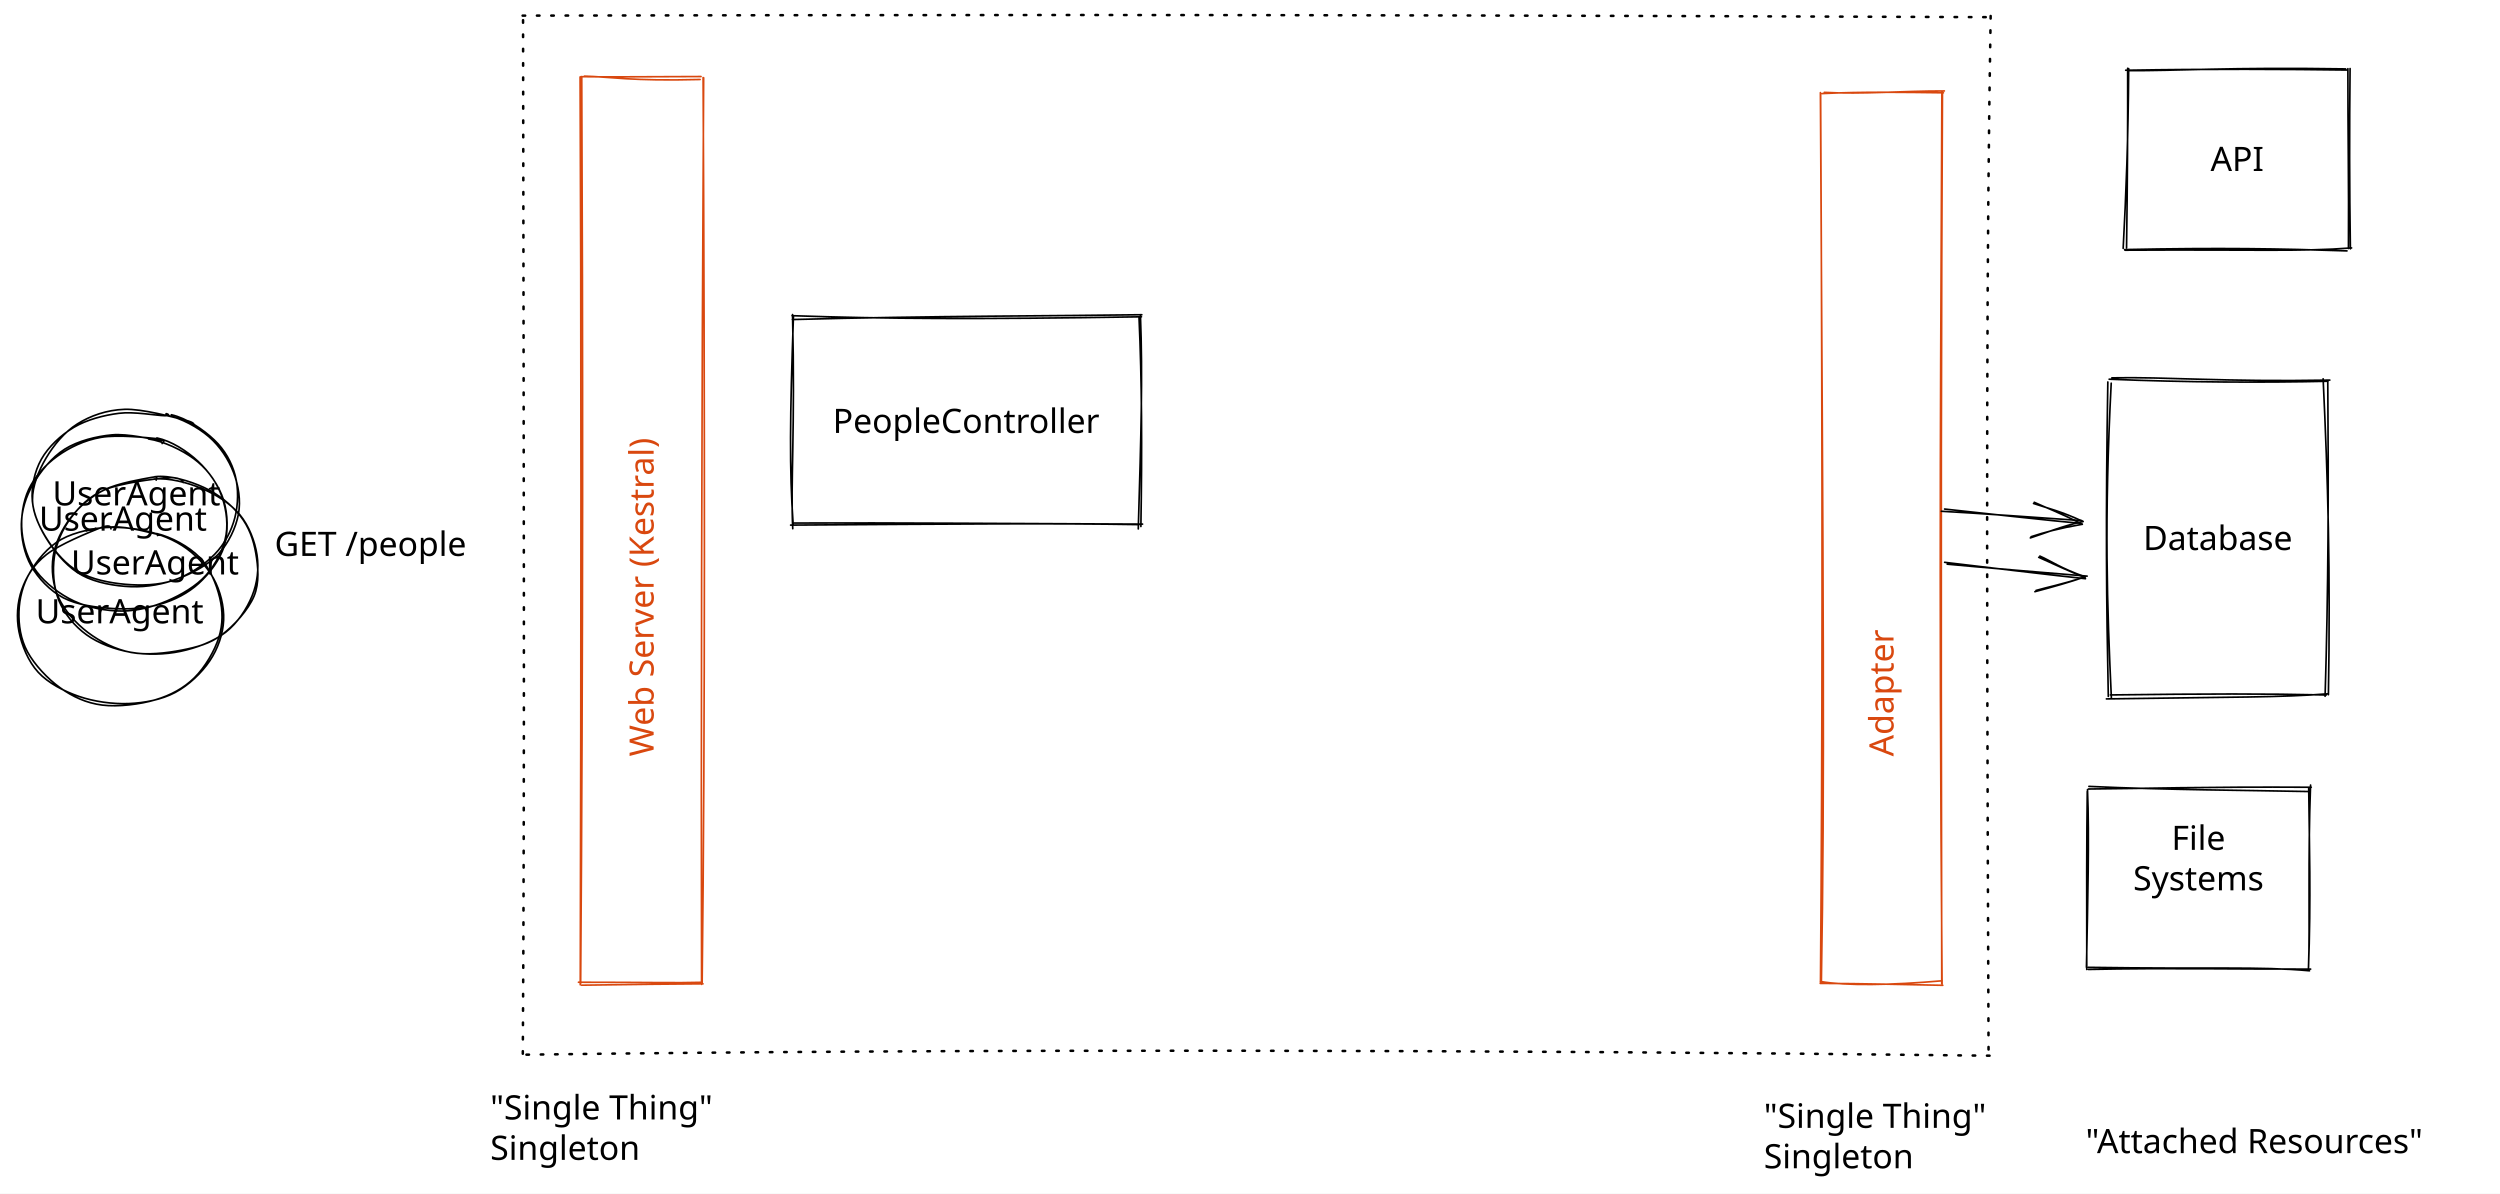
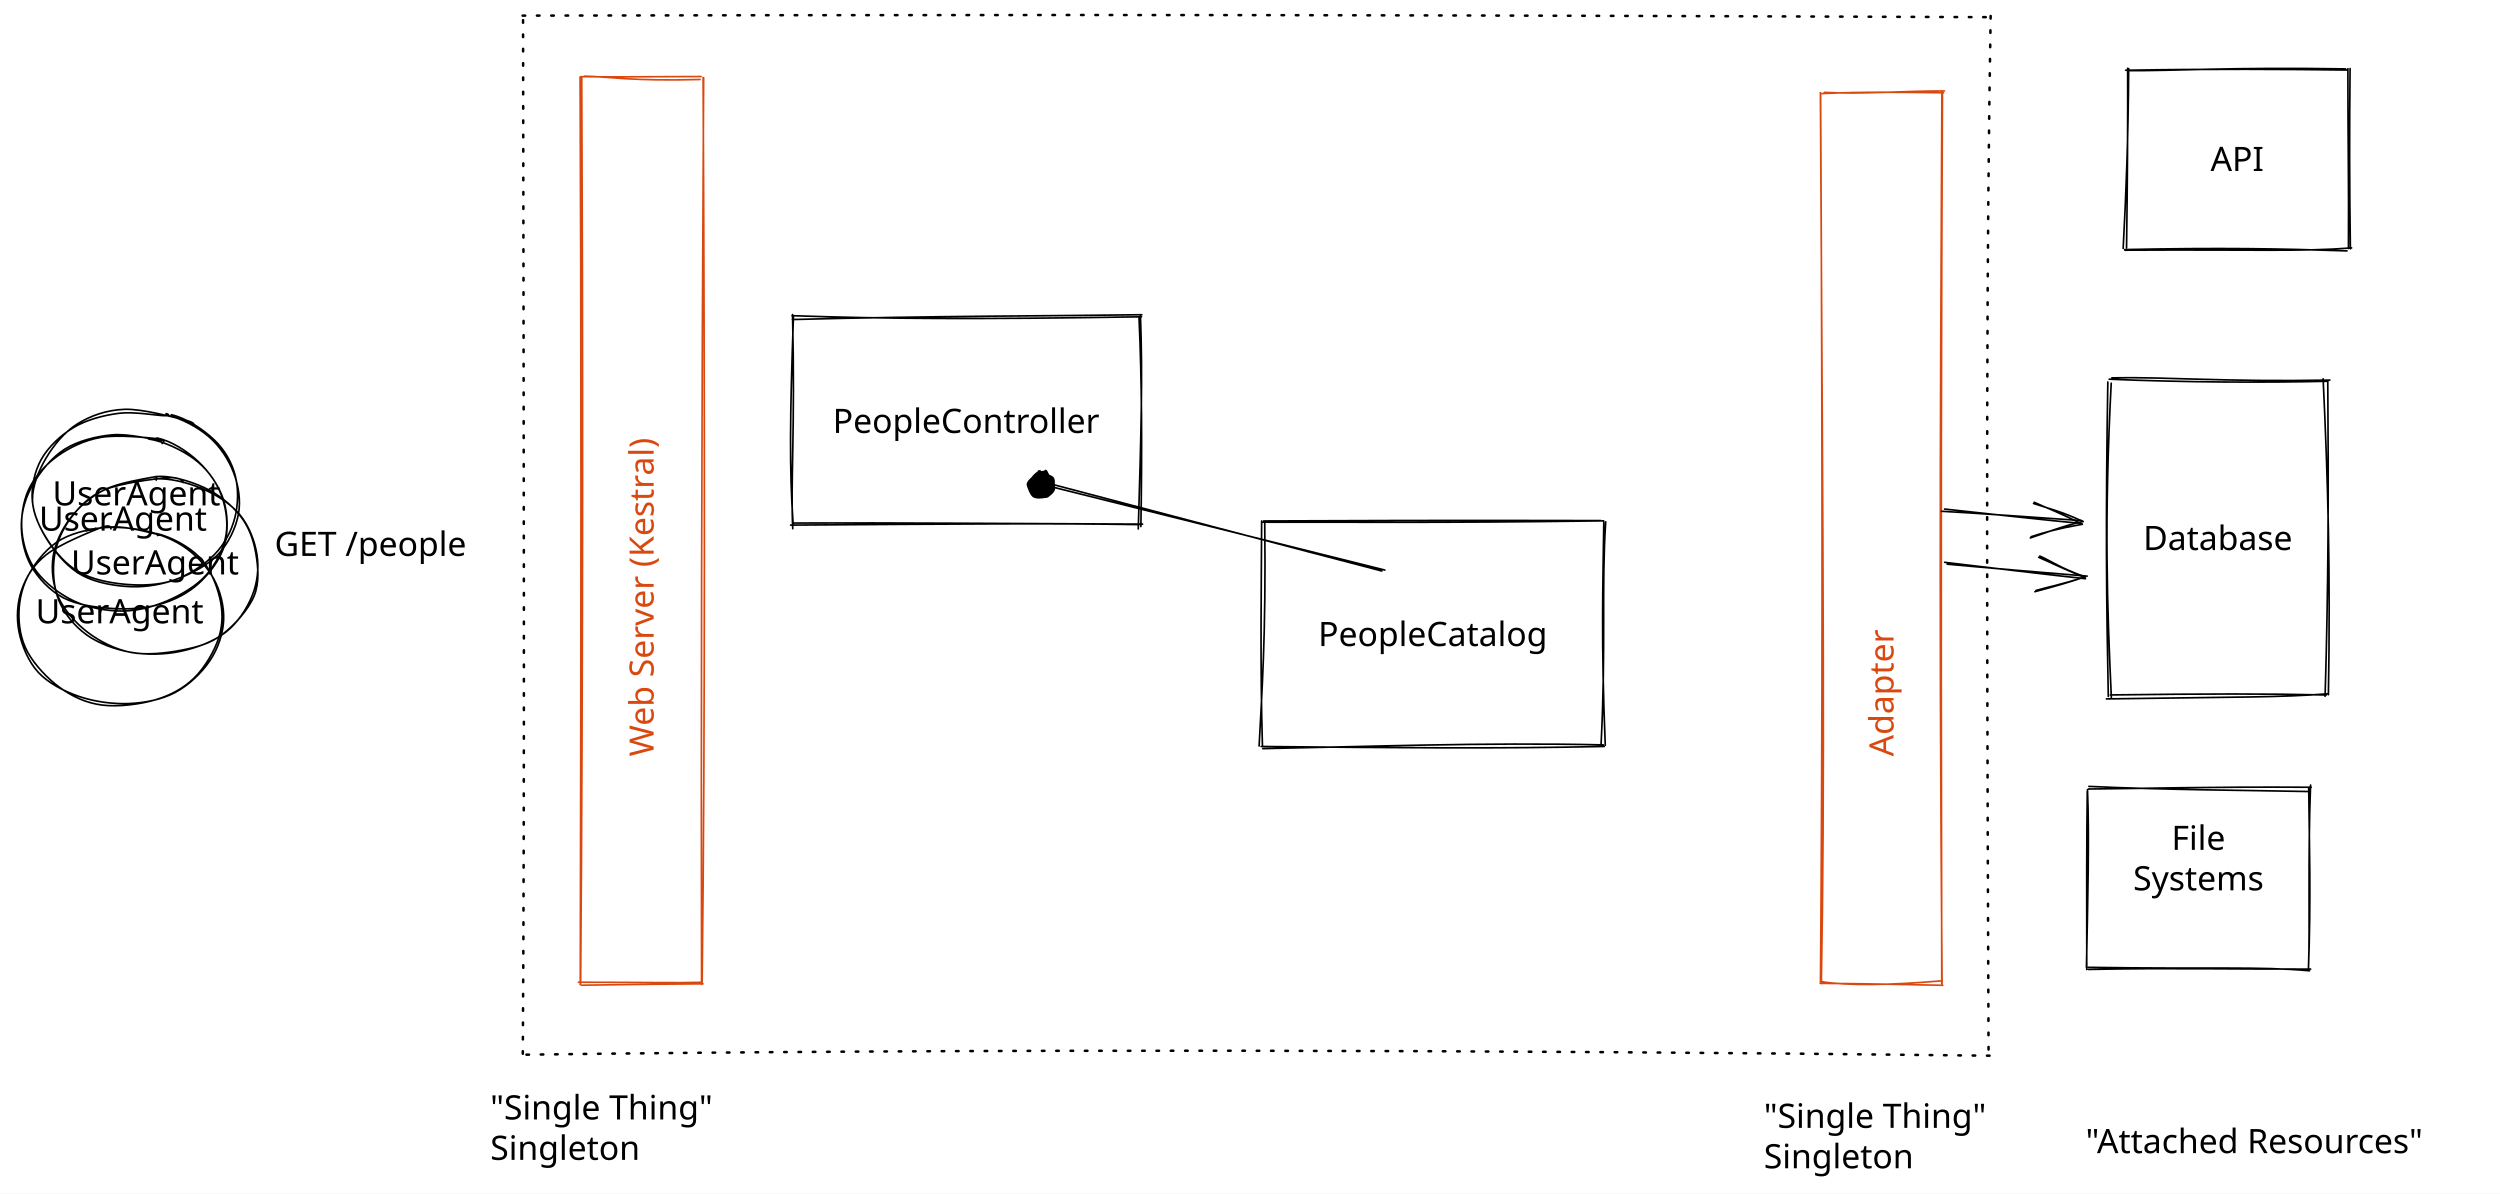
<svg xmlns="http://www.w3.org/2000/svg" version="1.1" viewBox="0 0 1484 708.5" width="1484" height="708.5">
  
-   eyJ2ZXJzaW9uIjoiMSIsImVuY29kaW5nIjoiYnN0cmluZyIsImNvbXByZXNzZWQiOnRydWUsImVuY29kZWQiOiJ4nO1cXGlzolpcdTAwMWH+3r9cIuX9MlPVSZ99uVVTU4nZV7OYxelbKVRUXCKCXHJolq7+73MwaVx1MDAwMVx1MDAwMVx1MDAwM0ZsZm6nqjtcdTAwMTFcdTAwMGWcl3Pe533eXHK/f1pbq3jPQ73y51pFf2ppptF2tMfKZ//4WHdcXMO21Ck0+ezaI6c1XHUwMDE52fO8ofvnly9cdTAwMDPN6eve0NRa+sbYcEea6XqjtmFvtOzBXHUwMDE3w9NcdTAwMDfuv/3/T7WB/q+hPWh7zkYwybreNjzbeZ1LN/WBbnmuuvt/1Oe1te+T/8PSmaYxdPXJ8MmJQDxcZmdcdTAwMGae2tZEUlx1MDAwNFx1MDAwNFx1MDAxM1x1MDAxNFGEpiNcZndbTebpbXW6o1x1MDAwNNaDM/6hyvXOecO7v0Wtcf960NSbXHUwMDA3o7NtXHUwMDE4zNoxTPPSezZf10Fr9UZOSCbXc+y+fmO0vZ46XHUwMDBmZ45Pr3NttVx1MDAwNMFVjj3q9izddSPX2EOtZXjP/jFcdTAwMDCmRzWrO7lHcOTJX4HQXGL/XG7MyMzcVdtUa63m/lx1MDAwM0x+gtmbWqvfVVwiWO3pXHUwMDE4z9Esd6g5akeCcY8/nyq0mD3d6Pa8iYg0mFCfLC5cdTAwMTKSXHUwMDBihGUgmT/L8KA92eS/ZtempznDtzWouP6HkIS+cDuzXHUwMDFhXHUwMDEy1pLQ/p3zXHUwMDA22j+XTTzoyfrBsXvo8r3gaSMq5elPXmV64sfn5NtGRn/OOmFw27e/glx1MDAwN1x1MDAxZVxy29qr/kHGlYJCTjBcdTAwMDZiet40rL46aY1MMzhmt/qByn5cbslcdTAwMWJcdTAwMDNKRM4wiGkqSiSFSFx1MDAwMi4yg2T+XCKXXHUwMDE1JFx1MDAxMGzQXGJMXGLAxcFcdTAwMDTAOExQXGYlXHUwMDA0MlwiXHUwMDAwXHUwMDE0aPkoWabGXHUwMDA1W2tb3qXx8mpcXCNHd7WBYT5HdmeiikrSuqs7m93IMjU1V1fT+veBXCJywaZpdH19rbTUXHUwMDA1ulx1MDAxM1Flz1DsMVx1MDAxZDAw2m0zpFgtJYWm7ulcdTAwMWNkseS2Y3Rcckszr2JCzoXXPFx1MDAxZWJpXGKDXHUwMDEyMiaYpCQzxFD9XHUwMDA0XHUwMDFmfNvX+sfgfGfQ9Fxm1uJ22SGGJIpcdTAwMDBcZnP5y3lIcEiFxKBcdTAwMDCEzeMherFFx9tcdTAwMTdcdTAwMTZ8uSP1PcQsY8huiuSh5Fx0y8dDXHUwMDE4pKFcdTAwMDRTLonkXHUwMDE0ZFx1MDAwNsn8RS4pSJQqzvJQyFx1MDAwNP5cIlx1MDAxZYJQYiEowVx1MDAwNbhrf3dcInrHlC+fiFxiToOYXHUwMDFmXHUwMDEwXHUwMDExTIDMjjFX6+5cdTAwMTlXl2c11zh97upycMXtUekxXHUwMDA2YVx1MDAxNGFhXvhFRFx1MDAwNDlkgEmExfIhNo+JXHUwMDBl9zdFr2a9nJ9cdTAwMWO01o97uGPX7mSRTJQ8YVx0mYin+muUQ4FcdFx1MDAxMSwzTOavcllhguAsXHUwMDE1kVx1MDAwMjNcdTAwMDfZqIgjKSRcdTAwMDLod0j084KlMdE7trxcdTAwMDAmkqlcdTAwMTBDnHPAXHUwMDEwzJ51uNvXXHUwMDBlWZeZzbNcdTAwMWE7XHUwMDFlX++OjVx1MDAwNjorO8SQjKbmXHUwMDE0+/56Jlx1MDAwMoz5XHUwMDE5XHUwMDFmxpZcdTAwMGaxxShjXfTazeYp3jzk3NbGdz1nb/u6hJRcdTAwMTGyjjP6TFx1MDAxMCNcXNBcdTAwMWPqnPzMJVdnXGZiSTT+y5NokEImXHUwMDA0o6BcdTAwMDB9/rtTxjtGd0HKcPSW96pgXHQg4+l+mcBMMihIdr+MXHUwMDFhTyfHXHUwMDFkob18XHUwMDAzXHLzevfqdL9cbk/KjjKGolx1MDAxOFNcbpeKsbYkXHUwMDAydFx1MDAxNsdcdTAwMThP4FxmXHUwMDFhilGm0Vx1MDAwYuFUXHUwMDEwRFaLMaHCJcJzYGwhsy5EqsZcdTAwMDFcIkWecFnr9M2HY+tcdTAwMDJcdTAwMGbw9m3/8GAo3XO9fPpGNjhUSyvUw6lcdTAwMDVmMqJ+lMqI+lx1MDAxMZrus3xU/Vx1MDAxMOBx/Usw8ZgjKFx1MDAwMWIrjlxuXHUwMDEwkUDmUL+PmfhcdTAwMWK9uXapO0pcdTAwMDfX/nGkq0fRzH/msvam3vHm2HrPXHUwMDFlplx1MDAxOfrIM81a9US5XHUwMDE2Qlx1MDAxYU5cclxiOGNIXCKWI/tL9PrQqT7WdjyqW/DJ9u76T93yQS1q2kkoOfdcdTAwMWFcdTAwMGagVGx92H3CSe5cdTAwMTOZxZbAXGJcdTAwMTFM4f9R6lx1MDAxN8egtbdztfZlqNvDsM9cdTAwMTFGlFxcKaLC4izuKZHUWlxuXHUwMDA1iGIkeXY0Xe89XHUwMDFj7T/ivdqwNa5bu0esevPtpexoXG5cdTAwMTeLJvtcdTAwMGWKKzgmMlx1MDAxNUyAk99LwVlcdTAwMTFwejuRM7g2rFbj+Loj9O5Nv9YhR+uN271WruCaqeCKXHUwMDA2dqqofGxqXHUwMDFmXHUwMDE3lFx1MDAwNCr25zC7Oic/dOnVWcxE15hcdTAwMTZYQVx1MDAwZrm1c+hcdTAwMDEzRVx1MDAwZYxDsnx9fk/lWFx1MDAwZZX7XHUwMDE4PdQmpriqXHUwMDA2ObZphlx1MDAwM+ZcZlx1MDAxY/HhTpX5pneWO2KyLk4gKL1lhSszXHUwMDE27Ux6XHUwMDBmckP7Zl2rXzvre1v3/Z2t9jfSOmmUXHUwMDFkcpDimZ5cdTAwMTWSXHUwMDFla388QSvjiIOCxyAnXHUwMDEx5Fxml4dCzsZbRzt3dyPb3jq5PoWtrdO9u9H7lcLXi19cdTAwMGWr55pXfajZXFxb38bPo+2te5pcXIDUXHUwMDFjx37Met/bZ/uBavV7svt8i3dcdTAwMWHjy5dbsp/tvu9TnlCBMVx1MDAwZkxeQZSXXHUwMDFhXHJRQlx1MDAxMWZcYmRHX/JcdTAwMTaVXHUwMDFlfWSW8VxiXG5cdTAwMWZZNlx1MDAwMiWLXHUwMDAzME55XHUwMDEwXCJcdTAwMTWbXHUwMDEwzlx1MDAwYijVz1x1MDAwYomA4tk8btbHOG9b8zSf3VbKde+QxCzXTWVcXJzjIExth4FcdTAwMWNj5cEzllx1MDAxZGadKnKPd9F5vTt6uKxiZO2flv/9XHUwMDAwiFm0XHUwMDFmRrFLKsRcbkkoh4jvXHJjXGZLSIQsovP5N1x1MDAxOS1ERlx1MDAxMKVcdTAwMTdeOKVcdTAwMTRcIpSj8KJftSTVXHUwMDFkPpT189NcdTAwMDfniJ091UqYnZubXGKHmIpcYm4oLK5cdTAwMTAjsnXHSEmkXFx5slx1MDAwZVx1MDAwM8hoXHUwMDBlXHUwMDA1zMNM8Tz4ZltcdTAwMWJ6aUHYalPfP0VZnH9w6os3XHUwMDAyY04lz9Fl1mm2LmRzXHUwMDE311x1MDAxZs+EuamRkXm7g5dcZqq27flcdTAwMDIskX7oTFx1MDAwZkw4L71sXHUwMDA3T/BcdTAwMDRcdTAwMTgxyGZxhKBQio3oqnEkXHUwMDExyJPV+IDapffZXHUwMDAzKjHgOEcy7YHgXHUwMDA2ONntXHUwMDFkXHUwMDFhV/ZxXHUwMDBm3GN34JbPlsdii2hkXHUwMDBmWZGllsTWq1hkT5SPXHUwMDBmI/3XK/F6+vXayclOozfoW/JcdTAwMTaf8+vnY76X7J0sp1x1MDAwNzh5wjw+XHUwMDBmXHUwMDE3kInCK//p/YmUXHUwMDEzv0dcdTAwMTFnf2Vr/lwil1x1MDAxNiVCzkTgXGLgXHUwMDAyI3CcVO+PReBEheBQglWb57w6l8fNiVx1MDAwN+CbtYOVxt7vmPGY66PEW5x/0muTglxiXHUwMDA1K5yjqab/SG77l8f3duel0/ZcXKv21KvWyo8sXHUwMDE4baNRSPvl/INcdTAwMDVVXHUwMDBiXHUwMDBmcVx1MDAwMcWcxYii2zjdtLrNrVvevdhs9npcdTAwMTdcdTAwMWXYf8lJXHUwMDE0aFx1MDAwNcExTu38RUAqJ16SXHUwMDFjTJH80KXX55nWXHUwMDE1XHUwMDA2WIE8IUhcXKFJvC1cdTAwMTGqqJtcdTAwMTBCV5ypXHUwMDE1VIRSakVcdTAwMTPFrmHqa1+ty2fX/1KVRM4g0auWxlx1MDAxOe+Y3lnOmEj6U86FgFx1MDAxNnqHIdZcdTAwMDXAXHUwMDE5pVx1MDAxMtLsPfYn+/fiRpi7xsXx+fh8XGZv+/ffePmBXHUwMDA2o1knLopcdTAwMDRcdTAwMWHC2WpcIowjwvCK21x1MDAwMFx1MDAwNFx1MDAxNEiAlVx1MDAwMe1rZdPzlFx1MDAxZejttVx1MDAwYv31XHUwMDBij9yvlTI0jKVItlx1MDAxOJelXHUwMDE2RFx1MDAxOGJcdTAwMWNzlKNtbIfW7qte/fKlIfpcdTAwMGZ3XHUwMDE3Rvus/nBVdoRRXHUwMDFlLYdwViTAwpnTOVTGiURcdTAwMDJcdTAwMTbyUtY8gElcZnBRmd0kgF1cdTAwMWH+lqxd9dTvr1x1MDAxNUVqk8+eUsw8tFZcdTAwMTjK0sWbXHUwMDBitdeaTlx1MDAxMp2l+o2QcIxcdKU54qD5xauSglxyXHUwMDEyPNPyjFxu9Fx1MDAxYZOKjzGkMSk5ootcdTAwMDRBXHUwMDEzUVx1MDAxNkRcdTAwMWFXXHUwMDA0upDP6Hqa421cdTAwMTlWW+miOlx1MDAxOcRXP7837yBDaXqCzdbIl3JcdTAwMWRsKDODiWSIY8QwXHJ9J4G/XHUwMDE42tCX+u3ANFx1MDAwM1jRrfb7Qsyv74eEUDJQxlx1MDAxOVLbXHJcdTAwMTGFjCBO40LwmFx1MDAxNKbmelV7MDD8KkXNNixvdlx1MDAxNSfLtelcdTAwMDOyp2sxyKunXGKfm0Xu0L9jNJ5ccv5aXHUwMDBiVHvyYfr3X59cdTAwMTNHXHUwMDA32uj/0GD4p/Dv3DZcdTAwMDWmVpQgXHUwMDAxQFx1MDAxMMSyV5Tm163La1KCJ3x9Qym9n+HDJiWwXlOTXHUwMDEyz+tcdTAwMTPGqeLvXHUwMDA1yPsjJiVvX0BhJkWhWe1cdTAwMDGBglBcIlx1MDAwNMcg6CWYglx1MDAxOVx1MDAxN2xRlFlDXHUwMDEyXHUwMDEzjqQyblx1MDAxMvjvY8dcckpcXIj/KYOCw8N5MDyTQUmLXHUwMDA3aHrfh9+ig9W/7D5KZ3xae6iZJzvaXHUwMDE1t9jRlvFcZtqd0lx1MDAxYlx1MDAxNFx1MDAxY+p9mURcdTAwMDRcdTAwMWOWIFwiYJRcdTAwMDNcdTAwMDWnlUdcdTAwMDRcImTzfkdcdTAwMDTvRFx1MDAwNJ/e0FrRhsNLT63l1Jap7TLab1x1MDAwYlx1MDAxMkxSXHUwMDE5XHUwMDFi+uNWXFxj/uhMfvy7Tlx1MDAwMOxDRfc36/uPTz/+XHUwMDBi7yCcuCJ9
+   eyJ2ZXJzaW9uIjoiMSIsImVuY29kaW5nIjoiYnN0cmluZyIsImNvbXByZXNzZWQiOnRydWUsImVuY29kZWQiOiJ4nO1cXGlv4kpcdTAwMTb93r9cIuJ9mZE63bUvT1x1MDAxYY3IvpBcdTAwMDSSkG36KTJgwMHYtG3I0nr/fcokjXeCXHSmPfNepIRgl123yvfcU3cp//i0sVHxnkd65feNiv7U1kyj42iPlc/+8YnuuIZtqVNo+t21x0572rLveSP3969fh5oz0L2RqbX1L1x1MDAxM8NcdTAwMWRrpuuNO4b9pW1cdTAwMGa/XHUwMDFhnj50/+3/PdWG+r9G9rDjOV+CTjb1juHZzmtfuqlcdTAwMGZ1y3PV3f+jvm9s/Jj+XHJLZ5rGyNWnzacnXHUwMDAy8TCMXHUwMDFmPLWtqaRcYlxiJiiiXGLNWlx1MDAxOO6O6szTO+p0V1x0rFx1MDAwN2f8Q5Wr3cadd3+D2pPB1bClt1x1MDAwZcdnOzDotWuY5oX3bL7Og9buj52QTK7n2Fx1MDAwM/3a6Hh9dVx1MDAxZcaOz65zbTVcdTAwMDXBVY497vUt3XUj19gjrW14z/4xXHUwMDAwZkc1qze9R3DkyZ+BUFx1MDAwYv9cbsxIrO9t21Rzrfr+XHJMf4LeW1p70FNcIlidWVx1MDAxYs/RLHekOeqJXHUwMDA07Vx1MDAxZX+OKjSZfd3o9b2piDToUJ9OLlx1MDAxMpJcdTAwMGKEZSCZ38vosDN9yH/E56avOaO3Oai4/peQhL5wu3Fcclx0a0no+TX4XHUwMDFkOmjIXHUwMDE2XHUwMDFl9mXzsOZcdTAwMWW5fD9cdTAwMThtRKU8/cmrzE78+Tn9tpHWn1x1MDAxN+0wuO3bf8GAx6OO9qp/kHGloJBcdTAwMTOMgZidN1xya6BOWmPTXGaO2e1BoLKfQvImgFx1MDAxMpEzXGZimolcdTAwMTJJIZKAi4VBMn+Sy1xuXHUwMDEyXGK+0FxiTFxiwMXBXHUwMDA0wCRMUFx1MDAwMiVcdTAwMDQyXCJcdTAwMDBcdTAwMTRo9ShZpcZcdTAwMDWP1ra8XHUwMDBi4+XVuEaO7mlDw3yOPJ2pKipJm67uVHuRaWpprq669e9cdTAwMDNF5IKqafR8fa201Vx1MDAwNbpcdTAwMTNRZc9Q7DFrMDQ6XHUwMDFkM6RYbSWFpu7pXHUwMDFjLmLJbcfoXHUwMDE5lmZeJoScXHUwMDBir3k8xLJcdTAwMTBcdTAwMDYlZEwwScnCXHUwMDEwQ81cdTAwMTN8+P1AXHUwMDFi1EBjd9jyXGbW5nbZIYYkilx1MDAwMFxmc/nLeUhwSIXEoFx1MDAwMITN4yF6vkUnO+dcdTAwMTZ8uSXNfcQsY8Sui+Sh9Fx1MDAwZcvHQ1x1MDAxOGShXHUwMDA0Uy6J5Fx1MDAxNCxcZpL5k1xcUpAoVYzzUMhcdTAwMDT+XCJcdTAwMWWCUGIhKMFcdTAwMDUs1/7qRPSOKV89XHUwMDExXHUwMDExnFx1MDAwNTHfIVwimFx1MDAwMLk4xlxcrbdvXFxenNVd4/S5p8vhJbfHpcdcdTAwMTiEUYSFeeFcdTAwMTdcdTAwMTFcdTAwMTHkkFx1MDAwMSZcdTAwMTFcdTAwMTarh9g8Jjo6qIp+3XppnFx1MDAxY7Y3a33cteu3skgmSu+whEzEM9drlEOBXHRcdTAwMTFsYZjMn+Wywlx1MDAwNME4XHUwMDE1kVx1MDAwMiNcdTAwMDeLUVx1MDAxMUdSSFx1MDAwNNDfLtHPXHUwMDBiVsZE79jyXHUwMDAymEhmQlxmcc5cdTAwMDFDcPGow+2BdsR6zGyd1VltcrU3Me7QWdkhhmQ0NKfY99czXHUwMDExYMyP+DC2eogtR1x1MDAxOZui32m1TnH1iHNbm9z2nf2dq1x1MDAxMlJGyDrG9JkgRrigOdQ5fcwlV2dcZlx1MDAxMkE0/suDaJBCJlx1MDAwNKOgXHUwMDAwff6rU8Y7RndJynD0tveqYCkg49nrMoGZZFCQxddl1Hg6qXWF9vJcdTAwMWTcmVd7l6dcdTAwMDfb8KTsKGMoijGlcJlcdTAwMTjrSFwiQHd5jPFcdTAwMTTOoCFcdTAwMWZl5r1cdTAwMTBOXHUwMDA1QWS9XHUwMDE4XHUwMDEzyl1cIjxcdTAwMDfGljLrQmRqXHUwMDFjIFLkcZe17sB8qFnneIh3blx1MDAwNkeHI+k29PLpXHUwMDFi+cKhmlqhXHUwMDA2pyaYyYj6USoj6kdo9prlo+qHXHUwMDAwT+pfionHXHUwMDFjQVx0XHUwMDEwW7NXgIhcdTAwMDQyh/p9zMRf662NXHUwMDBi3VE6uPGPY11cckUz/5nL2pt615tj6z17lGXoI2OKW/VUuZZCXHUwMDFhznRcYjhjSFwiliP6S/TmyNl+rO96VLfgk+3dXHUwMDBlnnrlg1rUtJNQcO7VXHUwMDFmQJnY+vDyXHSnLZ9IXHUwMDFjW1x1MDAwMiNEMIX/R6FfnIDW/u7lxteRbo/Ca44wouRaXHUwMDExXHUwMDE1XHUwMDE2Z/mVXHUwMDEyycylUIAoRpIvjqar/Yfjg0e8X1x1MDAxZrUnTWvvmG1ff38pO5rCyaLpc1x1MDAwN8UlXHUwMDFjU5lcbqbAya+l4KxcYji9ncjpXFxcdTAwMWJW+6521Vx1MDAxNXrvelDvkuPNu5v9di7nminnilx1MDAwNnaqqHhsZlx1MDAxZFx1MDAxN5RcdTAwMDQq9udwcXVOXHUwMDFmdOnVWcS8a0xcdTAwMGLMoIeWtXPoXHUwMDAxM0VcdTAwMGWMQ7J6fX5P5VhcdTAwMGWV+1x1MDAxOD3Up6Z4WzVybNNcZjvMXHUwMDBicMSHK1Xmm944dyRkXZ5AUHbJXG5XZixamfRcdTAwMWXkRvb1pta8cjb3t+5cdTAwMDe7W53vpH1yV3bIQYpjNSsk29f+eIBWJlx1MDAxMVx1MDAwN1x1MDAwNU9ATlwiyFx1MDAxOS5cdTAwMGaFnE22jndvb8e2vXVydVxu21un+7fj9zOFr1x1MDAxN79cdTAwMWNtNzRv+6Fuc21zXHUwMDA3P493tu5pelx1MDAwMlJzXHUwMDFj+3HR+94821x1MDAwZlRr3pO951x1MDAxYrx7N7l4uSFcdTAwMDeL3fd9ylx1MDAxM8ox5oHJK4jyMr0hSijCXGaBxdGX/ohKjz5cdTAwMTJnPILCR1aNQMmSXHUwMDAwTFJcdTAwMWWESPkmhPNcdTAwMDJS9fNcXFwioHg2zzLrY5y3o3maz25r5bp3SFwiznUzXHUwMDE5l+c4XGIzy2Egx1it4Fx1MDAxOVtcdTAwMWNm3W3k1vZQo9lcdTAwMWI/XFxsY2RcdTAwMWScln9/XHUwMDAwxCxaXHUwMDBmo9glXHUwMDEzYoVcdTAwMDSUQ8T3hjGGJSRCXHUwMDE2Ufn8N1x1MDAxOS1FRlx1MDAxMGUnXjilXHUwMDE0XCKUI/GiX7Yl1Vx1MDAxZD6Szcbpg3PMzp7qJYzOzVxyhENMRVx1MDAwNDdcdTAwMTRcdTAwMTaXiFx1MDAxMYtVx0hJpFxce7BcdTAwMGVcdTAwMDPIaFx1MDAwZVx1MDAwNczDTMk4eLWjjbwsJ2y9oe+foizPPzhz443AmFPJc1SZdVvtc9naw83HM2FWNTI2b3bxikHVsT1fgFx1MDAxNdJcdTAwMGaN1cCE49KrXuBcdJ5cdTAwMDIjXHUwMDA2WVx1MDAxY0dcYlxupdiIrlx1MDAxYkdcdTAwMTKBPFGNXHUwMDBmqF12nT2gXHUwMDEyXHUwMDAzjnNcdTAwMDTTXHUwMDFlXGK+XHUwMDAzJ3v9I+PSrvXBPXaHbvlsecK3iHr2kFx1MDAxNZlqSS29Snj2RK3xYaT+ei2rnkGzfnKye9dcdTAwMWZcdTAwMGUseYNcdTAwMWL86rnG99NXJ6upXHUwMDAxTu8wz5qHXHUwMDBiyEThmf/s+kTKiV+jiFx1MDAxN9+yNX+SS4tcdTAwMTIhY1x1MDAxZThcdTAwMDK4QFx1MDAwZlx1MDAxY6fl+1x1MDAxM1x1MDAxZThRLjiUYN3mOa/O5VnmJFx1MDAxZPBq/XCtvvc7Zjyx9FHiLc8/2blJQYSCXHUwMDE1zlFUM3gkN4OL2r3dfel2PNeqP/W36+VHXHUwMDE2jJbRKKT9cv7BgqqJh7iAZM5yRNG7O61avdbWXHLvnVdb/f65XHUwMDA3XHUwMDBlXnJcdTAwMTJcdTAwMDVag3OMMyt/XHUwMDExkGpcdTAwMTEvSVx1MDAwZaZIXHUwMDFmdOn1OVa6wlx1MDAwMCuQJ1x1MDAwNEkqNEmWJULldVx1MDAxM0LomiO1gopQSK1ootgzTH3jm3Xx7PovVUnlXGZcdTAwMTK9amWc8Y7pjXPGVNKfci5cdTAwMDW00Fx1MDAxZYZEXHUwMDE1XHUwMDAwZ5RKSFx1MDAxN6+xPzm4XHUwMDE318LcM85rjUljXHUwMDAyb1x1MDAwNvffefmBXHUwMDA2o1EnLopcdTAwMDRcdTAwMWHCi+VEXHUwMDE4R4ThNZdcdTAwMDFcYiiQXHUwMDAwa1x1MDAwM9q3StXzlFx1MDAxZeidjXP99YVH7rdKXHUwMDE5XG7GMiRbjssyXHUwMDEzXCJcZjGOOcpRNrZL6/fbXvPi5U5cZlx1MDAxZW7Pjc5Z8+Gy7FxiozyaXHUwMDBl4axIgIUjp3OojFx1MDAxM4lcdTAwMDQsZFPWPIBJXGZwUZHdNIBdXHUwMDE4/iPZuOyrz29cdTAwMTVFatPvnlLMPLRWXHUwMDE4yrLFm1x1MDAwYrXXnE5cdTAwMWGdZa5cdTAwMWIh4Vx1MDAxOFx1MDAxM0pz+EHzk1clXHUwMDA1XHUwMDFiJDhW8oxcblxcNaYlXHUwMDFmXHUwMDEzSGNSckSXcYKmoiyJNK5cYnSpNaPraY63ZVhcdTAwMWSli+pk4F/9fG/e4Vx1MDAwMqnpKTbbY1/KTfBFmVx1MDAxOUwkQ1x1MDAxYyOGaeidXHUwMDA0/mRoI1/qt1x1MDAwM7NcYmBFtzrvXHUwMDBiMT+/XHUwMDFmXHUwMDEyQslAXHUwMDE5Z0g9bogoZFx1MDAwNHGaXHUwMDE0giekMDXX27aHQ8PPUtRtw/LiszidrqpcdTAwMGbIvq4lIK9GXHUwMDExPlx1MDAxN0fuyL9j1J9ccv7bXGJUe/pl9v9cdTAwMWafU1tcdTAwMDfa6P/QoPmn8Gdum1x1MDAwMjMzSpBcdTAwMDAgXGJii2eU5uety2tSglx1MDAxMb7uUMquZ/iwSVx0rNfMpCTj+oRxqvh7XHTy/ohJyVtcdTAwMTdQmElRaFbPgEBBKFx1MDAxMYJjXHUwMDEw1Fx1MDAxMszAjFx1MDAwYrYoyqwhiVx0R1JcdTAwMTk3XHT8/dhJg5JcdTAwMTTif8qg4HBzXHUwMDFlNF/IoGT5XHUwMDAzNLvuwy/Rwep38TVKd3Jaf6ibJ7vaJbfY8ZbxXGY63dJcdTAwMWJcdTAwMTRcdTAwMWOqfZl6XHUwMDA0XHUwMDFjlsAjYJRcdTAwMDNcdTAwMDWntXtcdTAwMDRcImTz/vZcYpbzXGKWTI5AXHUwMDA0pJRcZuQoXG7p975cdTAwMGZfyLhVb27i2m213ei/PJVwy3FcZnFcdTAwMDDFNlx1MDAxOVx1MDAxN1hcdTAwMTSCQFxuh8OQWzJ7kVx1MDAwNJeKQiAvTXrkrHo+eThcdTAwMTXPamCd+i23qXdi8zzpXHUwMDExXHUwMDAyKGY8T1x1MDAwNG0pXG7J3khClC5cdTAwMDNcdPJUsqeOufT6THG8kl3QXCI5hKYkSJJhW1x1MDAwNDH0KzfXum/+VenWxyFvO6I0TzPtXiprXHUwMDE0lVJ/x/ZmbN16XHUwMDEzdC7SsiNK2dsksZCQIZEjQaJ35H31aVDz3P5cdTAwMDO/XHUwMDFhXHUwMDFkXHUwMDBmJ72d8teshN9cdTAwMGL06v5cdTAwMTW57TeFO0KbYWfvR1x1MDAwMcwvI1x1MDAwZZnaNXiAXG5oMlxcQr+8XHUwMDA3XHUwMDE4d2kyzqzaWerYoSlfqau0XHUwMDE5enDT71x1MDAxNFx1MDAwNZd8XG5/+iQ6vUlFXHUwMDFijS48NcEzb1Q9Q6PzZo6CcVQmhv64ldSj37rTXHUwMDFmXHUwMDFm11NU+/DR/fH8+PPTn/9cdTAwMDVaRFx1MDAwZrkifQ==
  <defs>
    <style>
      @font-face {
        font-family: "Virgil";
        src: url("https://unpkg.com/@excalidraw/excalidraw@0.13.0-4d26993/dist/excalidraw-assets/Virgil.woff2");
      }
      @font-face {
        font-family: "Cascadia";
        src: url("https://unpkg.com/@excalidraw/excalidraw@0.13.0-4d26993/dist/excalidraw-assets/Cascadia.woff2");
      }
    </style>
  </defs>
  <rect x="0" y="0" width="1484" height="708.5" fill="#ffffff" />
  <g stroke-linecap="round" transform="translate(20 243) rotate(0 61 52.5)">
    <path d="M81.71 3.2 C90.7 5.14, 100.83 12.1, 107.14 18.1 C113.45 24.09, 117.55 31.46, 119.59 39.17 C121.64 46.88, 121.44 56.53, 119.4 64.36 C117.36 72.18, 113.41 79.93, 107.34 86.11 C101.27 92.3, 91.82 98.51, 82.99 101.46 C74.16 104.42, 63.7 104.66, 54.34 103.84 C44.99 103.01, 34.53 100.91, 26.85 96.52 C19.16 92.13, 12.81 84.64, 8.21 77.51 C3.62 70.39, -0.56 61.87, -0.71 53.77 C-0.85 45.67, 2.9 36.44, 7.35 28.91 C11.8 21.38, 18.24 13.42, 26 8.59 C33.75 3.77, 43.3 0.37, 53.88 -0.02 C64.46 -0.41, 82.64 4.62, 89.47 6.27 C96.3 7.92, 95.22 9.17, 94.88 9.88 M78.87 3.45 C87.61 5.22, 97.32 10.52, 103.95 16.2 C110.58 21.87, 115.71 29.82, 118.64 37.48 C121.57 45.15, 123.03 54.13, 121.53 62.2 C120.03 70.27, 115.64 79.5, 109.65 85.89 C103.66 92.28, 94.21 97.31, 85.58 100.54 C76.95 103.77, 67.32 105.59, 57.85 105.26 C48.39 104.93, 36.93 102.93, 28.81 98.56 C20.68 94.2, 14.01 86.39, 9.08 79.06 C4.15 71.72, -0.03 62.8, -0.79 54.56 C-1.54 46.31, 0.45 36.91, 4.55 29.6 C8.66 22.28, 16.19 15.21, 23.86 10.66 C31.53 6.12, 41.58 3.49, 50.58 2.34 C59.57 1.19, 73.19 3.72, 77.84 3.77 C82.49 3.81, 78.53 2.25, 78.49 2.6" stroke="#000000" stroke-width="1" fill="none" />
  </g>
  <g transform="translate(30.5 282) rotate(0 50.5 12.5)">
    <text x="50.5" y="18" font-family="Virgil, Segoe UI Emoji" font-size="20px" fill="#000000" text-anchor="middle" style="white-space: pre;" direction="ltr">UserAgent</text>
  </g>
  <g stroke-linecap="round" transform="translate(12 258) rotate(0 61 52.5)">
    <path d="M76.15 2.57 C85 3.87, 95.97 9.09, 103.05 14.31 C110.13 19.54, 115.43 26.42, 118.62 33.95 C121.81 41.48, 123.58 51.24, 122.2 59.48 C120.82 67.72, 116.16 76.86, 110.33 83.39 C104.5 89.92, 95.53 95.12, 87.21 98.67 C78.89 102.22, 69.6 104.68, 60.42 104.71 C51.23 104.74, 40.54 102.74, 32.1 98.84 C23.65 94.94, 14.92 88.18, 9.75 81.32 C4.57 74.46, 1.83 65.82, 1.05 57.67 C0.26 49.53, 1.56 39.95, 5.06 32.47 C8.56 24.99, 14.89 17.94, 22.04 12.8 C29.18 7.66, 38.02 3.35, 47.93 1.62 C57.85 -0.11, 75.46 1.81, 81.51 2.42 C87.57 3.03, 84.66 4.47, 84.25 5.28 M81.11 1.95 C89.69 3.76, 98.88 9.63, 105.48 15.77 C112.07 21.91, 118.08 30.42, 120.69 38.79 C123.3 47.15, 123.59 57.71, 121.13 65.97 C118.67 74.23, 112.29 82.55, 105.95 88.33 C99.62 94.11, 91.65 98.18, 83.11 100.66 C74.56 103.14, 64.26 103.83, 54.68 103.21 C45.11 102.58, 33.71 101.1, 25.68 96.9 C17.65 92.7, 10.69 85.29, 6.53 77.98 C2.36 70.67, 0.5 61.11, 0.68 53.02 C0.86 44.93, 3.32 36.83, 7.62 29.42 C11.92 22.02, 18.67 13.47, 26.48 8.59 C34.3 3.71, 45.08 1.01, 54.49 0.14 C63.89 -0.73, 78.5 2.86, 82.92 3.36 C87.34 3.85, 81.25 2.41, 81 3.11" stroke="#000000" stroke-width="1" fill="none" />
  </g>
  <g transform="translate(22.5 297) rotate(0 50.5 12.5)">
    <text x="50.5" y="18" font-family="Virgil, Segoe UI Emoji" font-size="20px" fill="#000000" text-anchor="middle" style="white-space: pre;" direction="ltr">UserAgent</text>
  </g>
  <g stroke-linecap="round" transform="translate(31 284) rotate(0 61 52.5)">
    <path d="M60.4 0.34 C69.3 -0.45, 80.14 2.4, 88.63 5.93 C97.11 9.45, 105.83 14.9, 111.32 21.49 C116.81 28.08, 120.34 37.43, 121.57 45.47 C122.79 53.5, 121.75 62.06, 118.65 69.7 C115.55 77.34, 110.05 85.8, 102.97 91.29 C95.89 96.78, 85.57 100.65, 76.18 102.63 C66.79 104.62, 55.93 104.83, 46.63 103.2 C37.33 101.56, 27.49 97.95, 20.38 92.83 C13.27 87.72, 7.14 80.25, 3.96 72.5 C0.78 64.75, 0.09 54.54, 1.29 46.36 C2.49 38.17, 6.15 29.98, 11.14 23.38 C16.12 16.77, 21.75 10.68, 31.19 6.72 C40.64 2.76, 60.05 0.34, 67.82 -0.37 C75.59 -1.08, 77.7 1.39, 77.8 2.47 M60.89 -1.02 C69.95 -2.08, 81.68 1.51, 90.14 5.39 C98.6 9.27, 106.53 15.76, 111.65 22.27 C116.77 28.77, 119.5 36.47, 120.85 44.42 C122.21 52.36, 123.14 61.86, 119.78 69.92 C116.42 77.99, 107.83 87.5, 100.68 92.83 C93.52 98.16, 85.82 100.18, 76.85 101.92 C67.88 103.67, 56.13 105.04, 46.86 103.29 C37.58 101.54, 28.37 96.86, 21.18 91.43 C14 86, 7.19 78.23, 3.75 70.71 C0.31 63.19, -0.63 54.16, 0.55 46.28 C1.74 38.4, 5.79 30.01, 10.85 23.43 C15.92 16.84, 22.97 10.76, 30.96 6.75 C38.95 2.75, 53.68 0.36, 58.81 -0.6 C63.94 -1.56, 61.26 0.04, 61.71 1" stroke="#000000" stroke-width="1" fill="none" />
  </g>
  <g transform="translate(41.5 323) rotate(0 50.5 12.5)">
    <text x="50.5" y="18" font-family="Virgil, Segoe UI Emoji" font-size="20px" fill="#000000" text-anchor="middle" style="white-space: pre;" direction="ltr">UserAgent</text>
  </g>
  <g stroke-linecap="round" transform="translate(10 313) rotate(0 61 52.5)">
    <path d="M41.12 2.22 C49.35 -0.74, 61.76 -0.31, 71.26 1.13 C80.77 2.57, 90.57 6, 98.15 10.86 C105.72 15.72, 112.61 22.92, 116.71 30.3 C120.81 37.68, 123.11 46.99, 122.75 55.14 C122.4 63.29, 119.37 72.05, 114.57 79.2 C109.76 86.36, 101.97 93.83, 93.94 98.07 C85.91 102.31, 75.92 104.25, 66.4 104.64 C56.88 105.02, 45.78 103.47, 36.83 100.38 C27.88 97.28, 18.63 92.49, 12.7 86.07 C6.77 79.66, 2.88 70.09, 1.25 61.89 C-0.37 53.7, 0.24 44.52, 2.95 36.91 C5.67 29.3, 9.85 22.29, 17.55 16.22 C25.25 10.15, 42.77 3.04, 49.15 0.49 C55.53 -2.06, 55.77 -0.17, 55.85 0.94 M82.97 3.7 C91.8 5.81, 102.12 11.39, 108.35 17.71 C114.58 24.04, 118.45 33.69, 120.38 41.64 C122.3 49.59, 122.4 57.46, 119.9 65.41 C117.41 73.36, 111.66 83.16, 105.38 89.33 C99.1 95.49, 91.36 99.7, 82.25 102.4 C73.13 105.11, 60.09 106.73, 50.67 105.54 C41.25 104.35, 33.12 100.55, 25.73 95.28 C18.33 90.01, 10.4 81.46, 6.32 73.94 C2.24 66.41, 1.02 57.99, 1.26 50.15 C1.49 42.3, 3.53 34.04, 7.73 26.87 C11.94 19.7, 18.33 11.65, 26.48 7.13 C34.63 2.62, 46.84 0.21, 56.65 -0.21 C66.45 -0.63, 80.85 3.76, 85.32 4.61 C89.79 5.46, 83.83 4.19, 83.47 4.89" stroke="#000000" stroke-width="1" fill="none" />
  </g>
  <g transform="translate(20.5 352) rotate(0 50.5 12.5)">
    <text x="50.5" y="18" font-family="Virgil, Segoe UI Emoji" font-size="20px" fill="#000000" text-anchor="middle" style="white-space: pre;" direction="ltr">UserAgent</text>
  </g>
  <g stroke-linecap="round" transform="translate(345 46) rotate(0 36 269)">
    <path d="M1.9 -0.81 C16.58 -0.46, 30.04 2.29, 70.57 1.19 M-0.18 -0.49 C15.57 -0.25, 30.39 -0.44, 71.11 -0.57 M72.69 0.18 C71.46 201.56, 71.1 401.47, 71.45 538.31 M72.36 0.05 C73.38 194.33, 73.59 388.18, 71.8 537.62 M71.38 537.1 C56.37 537.56, 40.23 537.07, -1.62 537.06 M72.28 538 C52 538.09, 32.96 538.37, 0.21 538.81 M-0.56 538.55 C-0.03 336.46, 0.03 135.95, -0.66 -0.3 M-0.32 537.7 C1.18 342.56, 1.01 146.52, 0.33 0.03" stroke="#d9480f" stroke-width="1" fill="none" />
  </g>
  <g transform="translate(279 333) rotate(270 103.5 12.5)">
    <text x="0" y="18" font-family="Virgil, Segoe UI Emoji" font-size="20px" fill="#d9480f" text-anchor="start" style="white-space: pre;" direction="ltr">Web Server (Kestral)</text>
  </g>
  <g transform="translate(163 311) rotate(0 65.5 12)">
    <text x="0" y="19" font-family="Cascadia, Segoe UI Emoji" font-size="20px" fill="#000000" text-anchor="start" style="white-space: pre;" direction="ltr">GET /people</text>
  </g>
  <g stroke-linecap="round" transform="translate(470 188) rotate(0 103.5 62)">
    <path d="M0.33 1.68 C82.63 -0.56, 161.7 -0.44, 207.77 -1.18 M0.15 -0.61 C55.39 1.29, 108.27 1.66, 207.56 0.05 M206.97 -0.93 C208.36 35.55, 207.35 69.31, 205.68 125.95 M206.13 0.74 C207.81 38.15, 208 78.18, 207.23 124.52 M208.22 123.11 C134.28 122.86, 60.8 122.19, 1.54 122.47 M206.16 123.42 C154.76 122.52, 100.45 123.04, -0.69 123.7 M0.58 125.83 C-0.8 97.93, 2.1 68, 0.45 -1.27 M0.81 123.14 C-1.45 90.67, -1.1 59.68, 0.99 -0.19" stroke="#000000" stroke-width="1" fill="none" />
  </g>
  <g transform="translate(478.5 238) rotate(0 95 12)">
    <text x="95" y="19" font-family="Cascadia, Segoe UI Emoji" font-size="20px" fill="#000000" text-anchor="middle" style="white-space: pre;" direction="ltr">PeopleController</text>
  </g>
  <g stroke-linecap="round" transform="translate(1252 226) rotate(0 64.5 93.5)">
    <path d="M1.62 -1.71 C33.17 -2.41, 67.77 0.78, 130.97 -0.37 M0 -0.91 C45.75 1, 91.19 1.2, 129.9 0.32 M127.01 -1.13 C129.83 58.74, 131.44 112.93, 130.14 186.37 M129.77 0.95 C130.31 62.78, 130.1 124.96, 128.17 187.28 M129.93 185.83 C101.82 188.06, 75.72 187.68, -1.64 188.87 M128.88 186.54 C93.09 185.72, 58.26 185.8, 0.74 186.51 M1.32 188.46 C-1.22 133.55, -3 83.36, 1.22 1.47 M-0.51 187.39 C-1.65 133.8, -2.16 80.46, -0.79 0.75" stroke="#000000" stroke-width="1" fill="none" />
  </g>
  <g transform="translate(1268.5 307.5) rotate(0 48 12)">
    <text x="48" y="19" font-family="Cascadia, Segoe UI Emoji" font-size="20px" fill="#000000" text-anchor="middle" style="white-space: pre;" direction="ltr">Database</text>
  </g>
  <g stroke-linecap="round" transform="translate(1081 55) rotate(0 36 264.5)">
    <path d="M1.91 -0.17 C24.23 1.06, 48.43 -1.06, 73.17 -1.02 M0.62 0.55 C24.87 -0.66, 49.83 -0.19, 72.6 0.09 M71.7 -0.72 C71.25 137.7, 69.72 274.7, 71.82 529.03 M72.05 -0.15 C71.43 130.14, 71.03 260.29, 71.62 528.84 M71.86 527.2 C41.43 529.82, 15.01 530.29, -0.44 527.59 M72.22 529.88 C48.88 529.44, 25.7 528.82, -0.5 528.74 M0.16 528.48 C2.25 412.01, 1.3 296.02, -0.41 -0.02 M-0.37 528.68 C0.74 385.86, 0.95 242.5, -0.27 0.35" stroke="#d9480f" stroke-width="1" fill="none" />
  </g>
  <g transform="translate(1078 396) rotate(270 40.5 12.5)">
    <text x="0" y="18" font-family="Virgil, Segoe UI Emoji" font-size="20px" fill="#d9480f" text-anchor="start" style="white-space: pre;" direction="ltr">Adapter</text>
  </g>
  <g stroke-linecap="round" transform="translate(310 10) rotate(0 435.5 308)">
    <path d="M0.23 -0.72 C197.29 -1.01, 393.69 -1.73, 870.74 0.19 M871.65 -0.5 C869.35 137.67, 868.97 275.38, 870.41 615.81 M870.98 616.66 C567.59 613.04, 262.25 612.59, -0.33 616.09 M0.34 615.49 C1.44 444.29, 0.91 273.25, 0.48 -0.39" stroke="#000000" stroke-width="1.5" fill="none" stroke-dasharray="1.5 7" />
  </g>
  <g stroke-linecap="round" transform="translate(1262 41) rotate(0 66 53.5)">
    <path d="M0.99 0.93 C29.87 1.15, 60.94 -1.22, 130.36 -0.1 M-0.18 0.7 C48.27 -0.16, 96.11 0.11, 131.72 0.59 M133.01 -0.29 C132.6 35.76, 132.64 69.28, 133.19 106.7 M131.7 -0.22 C131.66 35.58, 132.31 69, 132.04 106.51 M133.9 106.17 C103.65 108.46, 76.69 107.07, -0.63 107.52 M131.16 107.93 C92.22 106.59, 55.24 105.97, -0.81 107.14 M-1.69 106.41 C0.02 74.46, 1.35 40.6, 1.58 -0.27 M0.32 106.09 C0.87 69.12, 1.06 29.97, 0.98 -0.45" stroke="#000000" stroke-width="1" fill="none" />
  </g>
  <g transform="translate(1309.5 82.5) rotate(0 18.5 12)">
    <text x="18.5" y="19" font-family="Cascadia, Segoe UI Emoji" font-size="20px" fill="#000000" text-anchor="middle" style="white-space: pre;" direction="ltr">API</text>
  </g>
  <g stroke-linecap="round" transform="translate(1239 468) rotate(0 66 53.5)">
    <path d="M0.99 -1.2 C47.85 0.97, 95.55 1.09, 130.99 1.85 M0.68 0.36 C33.84 0.12, 68.44 -1.06, 132.95 -0.69 M132.55 -1.98 C130.9 41.52, 132.25 81.65, 131.34 105.97 M131.44 -0.63 C131.79 32.11, 132.91 65.27, 131.28 107.38 M131.9 108.26 C101.93 105.56, 74.31 107.33, 0.66 106.21 M132.59 107.26 C88.75 107.37, 47.47 106.49, 0.69 107.46 M-0.3 107.48 C-0.41 67.46, -0.37 27.16, 0 1.82 M-0.49 106.17 C0.26 67.92, 1.31 28.5, 0.14 0.75" stroke="#000000" stroke-width="1" fill="none" />
  </g>
  <g transform="translate(1263 485.5) rotate(0 42 24)">
    <text x="42" y="19" font-family="Cascadia, Segoe UI Emoji" font-size="20px" fill="#000000" text-anchor="middle" style="white-space: pre;" direction="ltr">File </text>
    <text x="42" y="43" font-family="Cascadia, Segoe UI Emoji" font-size="20px" fill="#000000" text-anchor="middle" style="white-space: pre;" direction="ltr">Systems</text>
  </g>
  <g transform="translate(1238 665.5) rotate(0 118 12)">
    <text x="0" y="19" font-family="Cascadia, Segoe UI Emoji" font-size="20px" fill="#000000" text-anchor="start" style="white-space: pre;" direction="ltr">"Attached Resources"</text>
  </g>
  <g transform="translate(291 645.5) rotate(0 82.5 24)">
    <text x="0" y="19" font-family="Cascadia, Segoe UI Emoji" font-size="20px" fill="#000000" text-anchor="start" style="white-space: pre;" direction="ltr">"Single Thing"</text>
    <text x="0" y="43" font-family="Cascadia, Segoe UI Emoji" font-size="20px" fill="#000000" text-anchor="start" style="white-space: pre;" direction="ltr">Singleton</text>
  </g>
  <g stroke-linecap="round">
    <g transform="translate(1153 304) rotate(0 41 2.5)">
      <path d="M-0.58 -0.51 C13.25 0.14, 68.89 4.04, 82.68 5.02 M1.32 -1.83 C15.07 -0.45, 68.72 5.72, 82.09 6.57" stroke="#000000" stroke-width="1" fill="none" />
    </g>
    <g transform="translate(1153 304) rotate(0 41 2.5)">
      <path d="M52.21 15.31 C61.12 12.49, 69.81 8.66, 83.44 5.55 M52.65 14.6 C60.08 12.14, 69.05 9.65, 83.03 7.21" stroke="#000000" stroke-width="1" fill="none" />
    </g>
    <g transform="translate(1153 304) rotate(0 41 2.5)">
      <path d="M54.11 -5.13 C62.67 -2.26, 70.83 -0.4, 83.44 5.55 M54.55 -5.83 C61.34 -2.7, 69.79 0.38, 83.03 7.21" stroke="#000000" stroke-width="1" fill="none" />
    </g>
  </g>
  <g stroke-linecap="round">
    <g transform="translate(1156 335) rotate(0 41.5 3.5)">
      <path d="M-0.13 -0.11 C13.8 1.24, 69.12 5.95, 82.92 6.99 M-1.66 -1.21 C12.16 0.43, 68.03 7.15, 81.94 8.52" stroke="#000000" stroke-width="1" fill="none" />
    </g>
    <g transform="translate(1156 335) rotate(0 41.5 3.5)">
      <path d="M52.6 15.48 C59.98 13.37, 65.73 12.47, 81.82 7.46 M51.92 16.22 C62.5 13.43, 73.03 10.46, 81.08 7.59" stroke="#000000" stroke-width="1" fill="none" />
    </g>
    <g transform="translate(1156 335) rotate(0 41.5 3.5)">
      <path d="M54.87 -4.91 C61.51 -2.02, 66.7 2.08, 81.82 7.46 M54.18 -4.18 C63.97 0.34, 73.69 4.66, 81.08 7.59" stroke="#000000" stroke-width="1" fill="none" />
    </g>
  </g>
  <g transform="translate(1047 650.5) rotate(0 82.5 24)">
    <text x="0" y="19" font-family="Cascadia, Segoe UI Emoji" font-size="20px" fill="#000000" text-anchor="start" style="white-space: pre;" direction="ltr">"Single Thing"</text>
    <text x="0" y="43" font-family="Cascadia, Segoe UI Emoji" font-size="20px" fill="#000000" text-anchor="start" style="white-space: pre;" direction="ltr">Singleton</text>
  </g>
+   <g stroke-linecap="round" transform="translate(749 310) rotate(0 101.5 66.5)">
+     <path d="M1.16 -0.76 C49.63 -0.92, 102.76 -1.24, 201.25 -0.98 M0.74 -0.03 C50.93 -0.14, 100.95 0.54, 202.95 -0.82 M204.15 -0.23 C201.58 38.62, 204.39 73.2, 201.4 131.8 M203.01 -0.14 C202.55 35.11, 201.32 70.72, 203.89 132.4 M202.71 132.17 C132.13 130.57, 61.14 133.25, 0.62 134.39 M203.27 133.1 C141.36 134.46, 80.86 133.93, -0.37 133.11 M-1.59 132.79 C-0.05 102.26, 2.57 68.33, 1.75 0.34 M0.4 133.19 C-1.06 85.02, -0.2 34.67, -0.09 -0.75" stroke="#000000" stroke-width="1" fill="none" />
+   </g>
+   <g transform="translate(773.5 364.5) rotate(0 77 12)">
+     <text x="77" y="19" font-family="Cascadia, Segoe UI Emoji" font-size="20px" fill="#000000" text-anchor="middle" style="white-space: pre;" direction="ltr">PeopleCatalog</text>
+   </g>
+   <g stroke-linecap="round">
+     <g transform="translate(821 338) rotate(0 -101.5 -26)">
+       <path d="M-0.77 0.94 C-34.31 -7.71, -168.67 -43.24, -202.2 -52.03 M1.03 0.39 C-32.52 -8.05, -168.86 -42.05, -202.73 -50.51" stroke="#000000" stroke-width="1" fill="none" />
+     </g>
+     <g transform="translate(821 338) rotate(0 -101.5 -26)">
+       <path d="M-205.16 -58.88 C-203.84 -59.11, -201.04 -57.58, -199.39 -56.79 C-197.73 -56.01, -195.92 -55.55, -195.24 -54.17 C-194.57 -52.78, -194.75 -50.35, -195.33 -48.46 C-195.91 -46.58, -197.24 -43.82, -198.72 -42.87 C-200.19 -41.92, -202.59 -42.5, -204.2 -42.78 C-205.8 -43.06, -207.38 -43.19, -208.33 -44.56 C-209.27 -45.92, -209.9 -49.16, -209.87 -50.98 C-209.83 -52.8, -209.14 -54.13, -208.1 -55.48 C-207.06 -56.83, -204.43 -58.78, -203.64 -59.09 C-202.85 -59.4, -203.56 -57.48, -203.38 -57.33 M-200.38 -59.24 C-199.23 -59.09, -199.13 -57.86, -198.2 -56.25 C-197.27 -54.64, -195.21 -51.34, -194.78 -49.57 C-194.36 -47.8, -194.76 -46.82, -195.67 -45.64 C-196.57 -44.46, -198.23 -43.01, -200.21 -42.51 C-202.18 -42.01, -205.73 -41.68, -207.53 -42.66 C-209.34 -43.64, -210.45 -46.84, -211.05 -48.39 C-211.65 -49.95, -211.91 -50.63, -211.13 -52 C-210.34 -53.38, -207.86 -55.57, -206.33 -56.66 C-204.81 -57.75, -202.8 -58.27, -202.01 -58.56 C-201.21 -58.84, -201.82 -58.53, -201.59 -58.39" stroke="none" stroke-width="0" fill="#000000" />
+     </g>
+   </g>
</svg>
